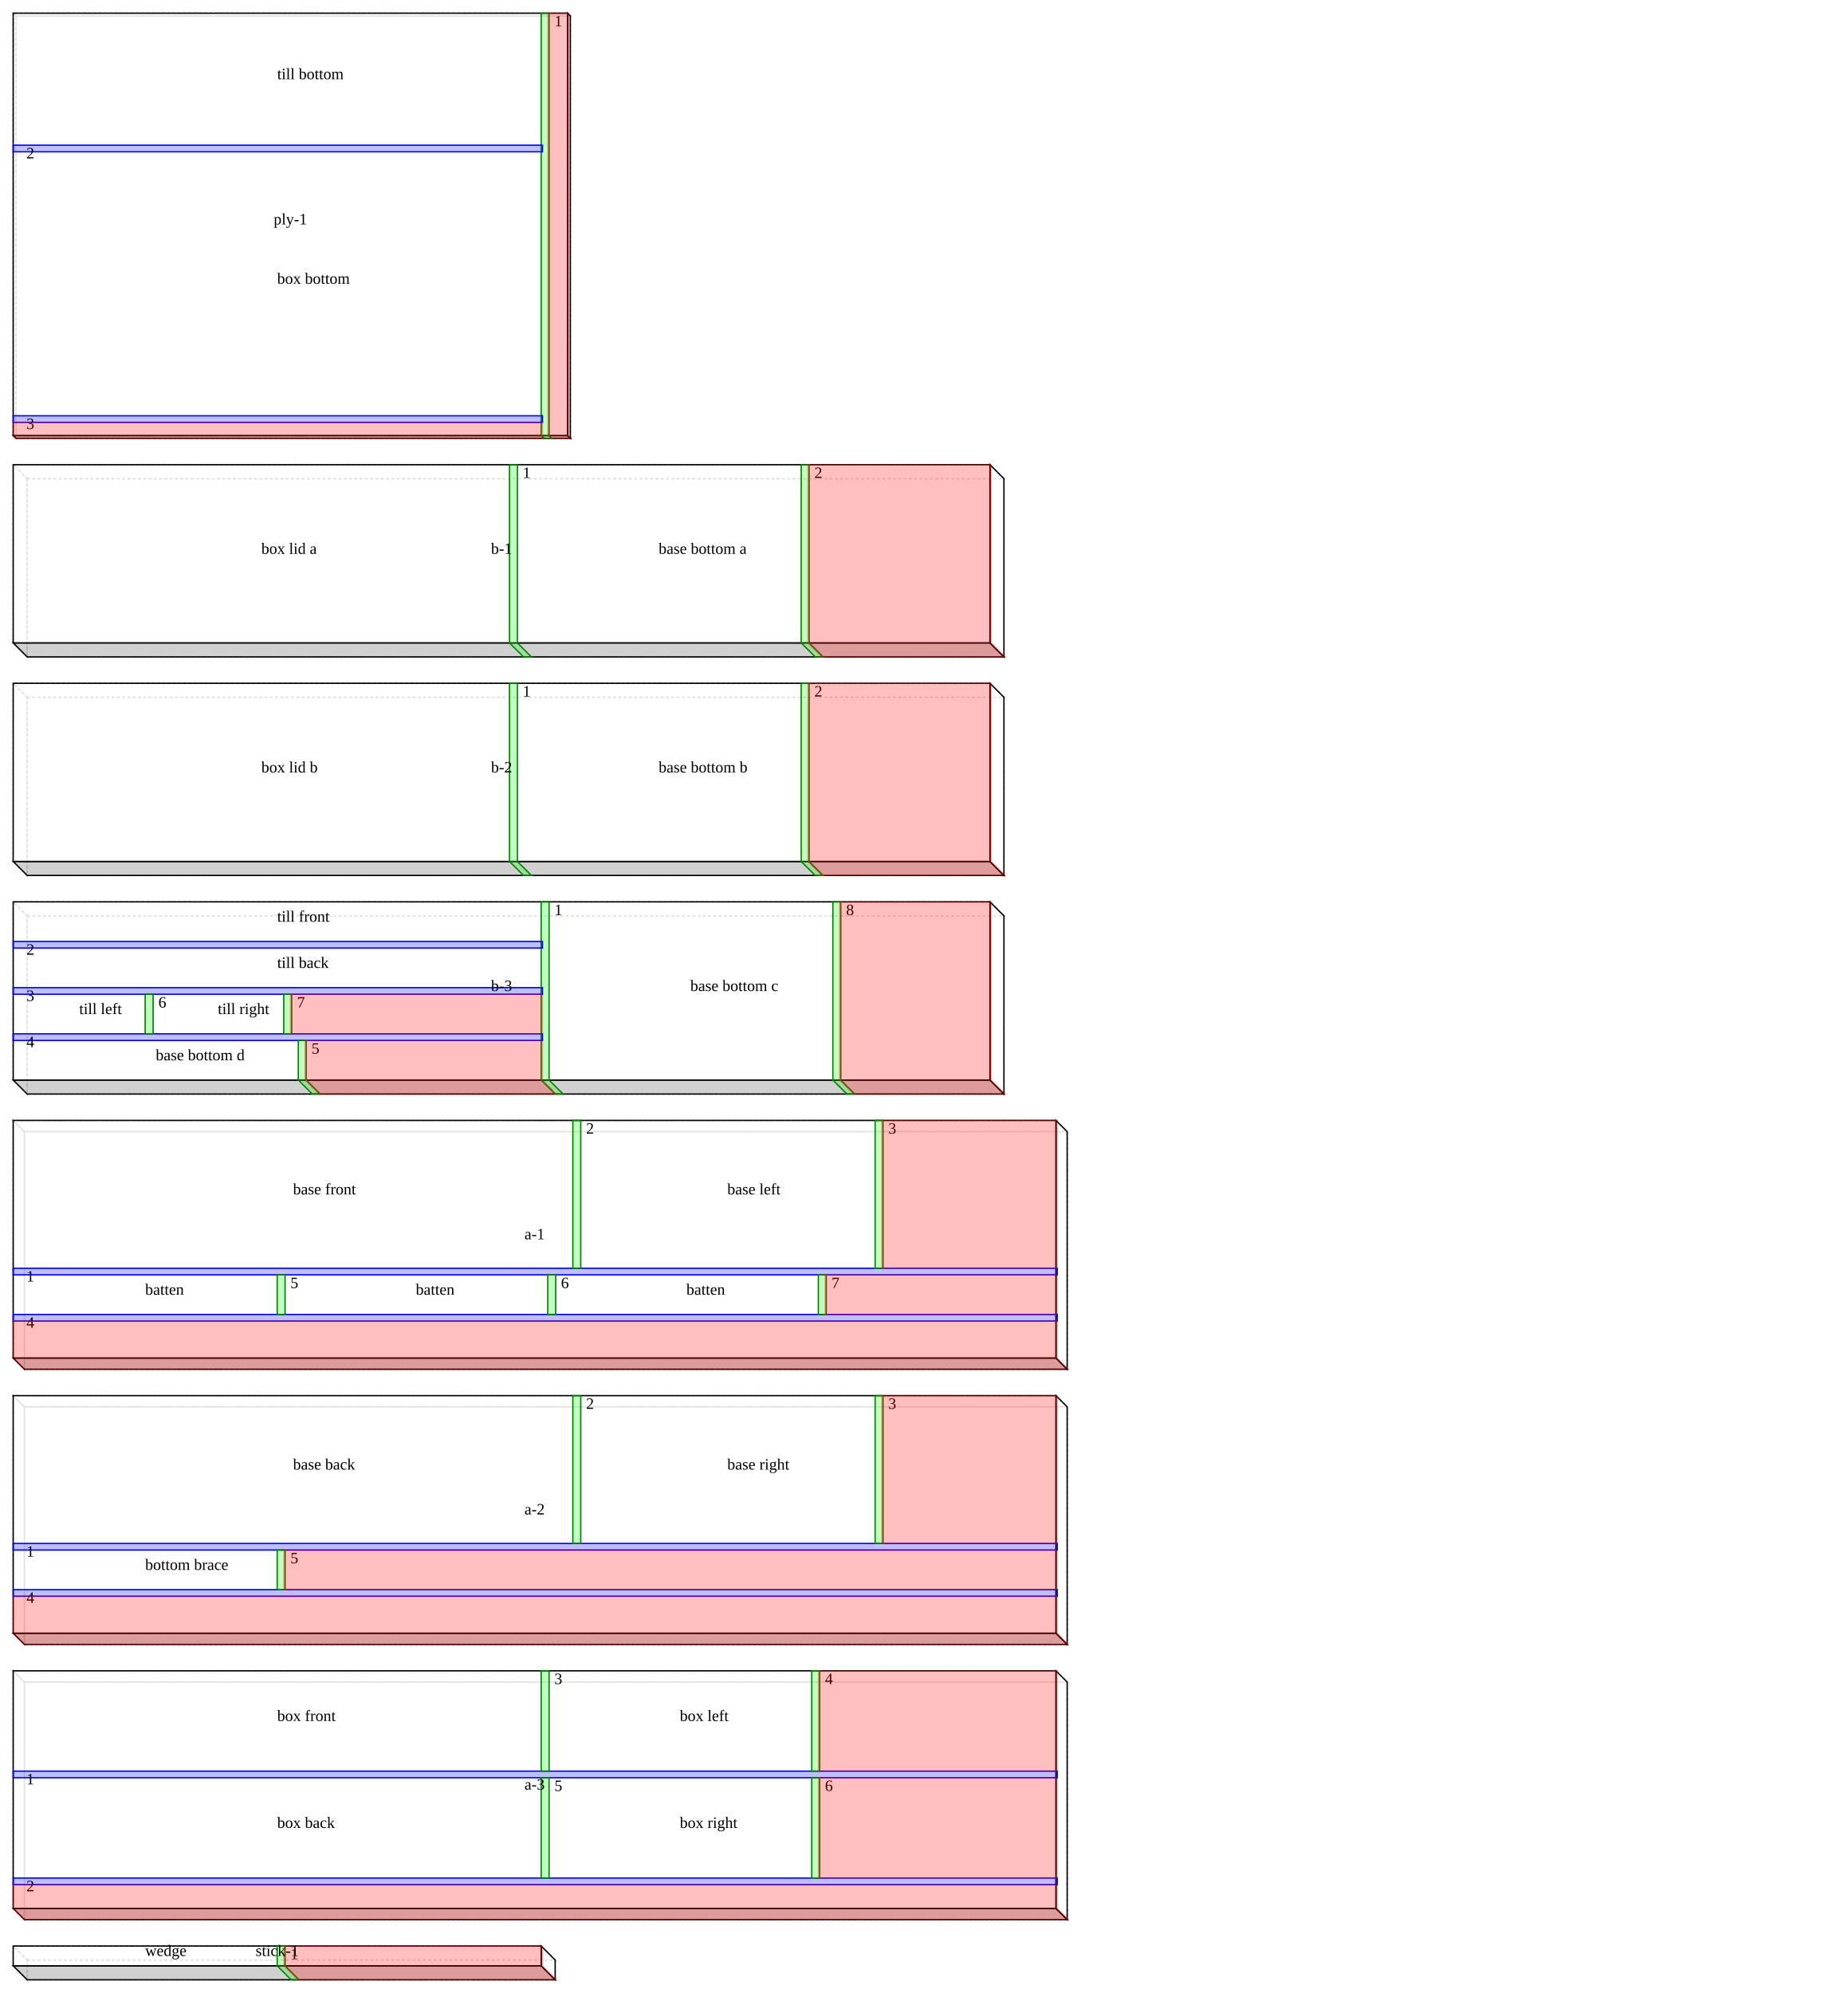
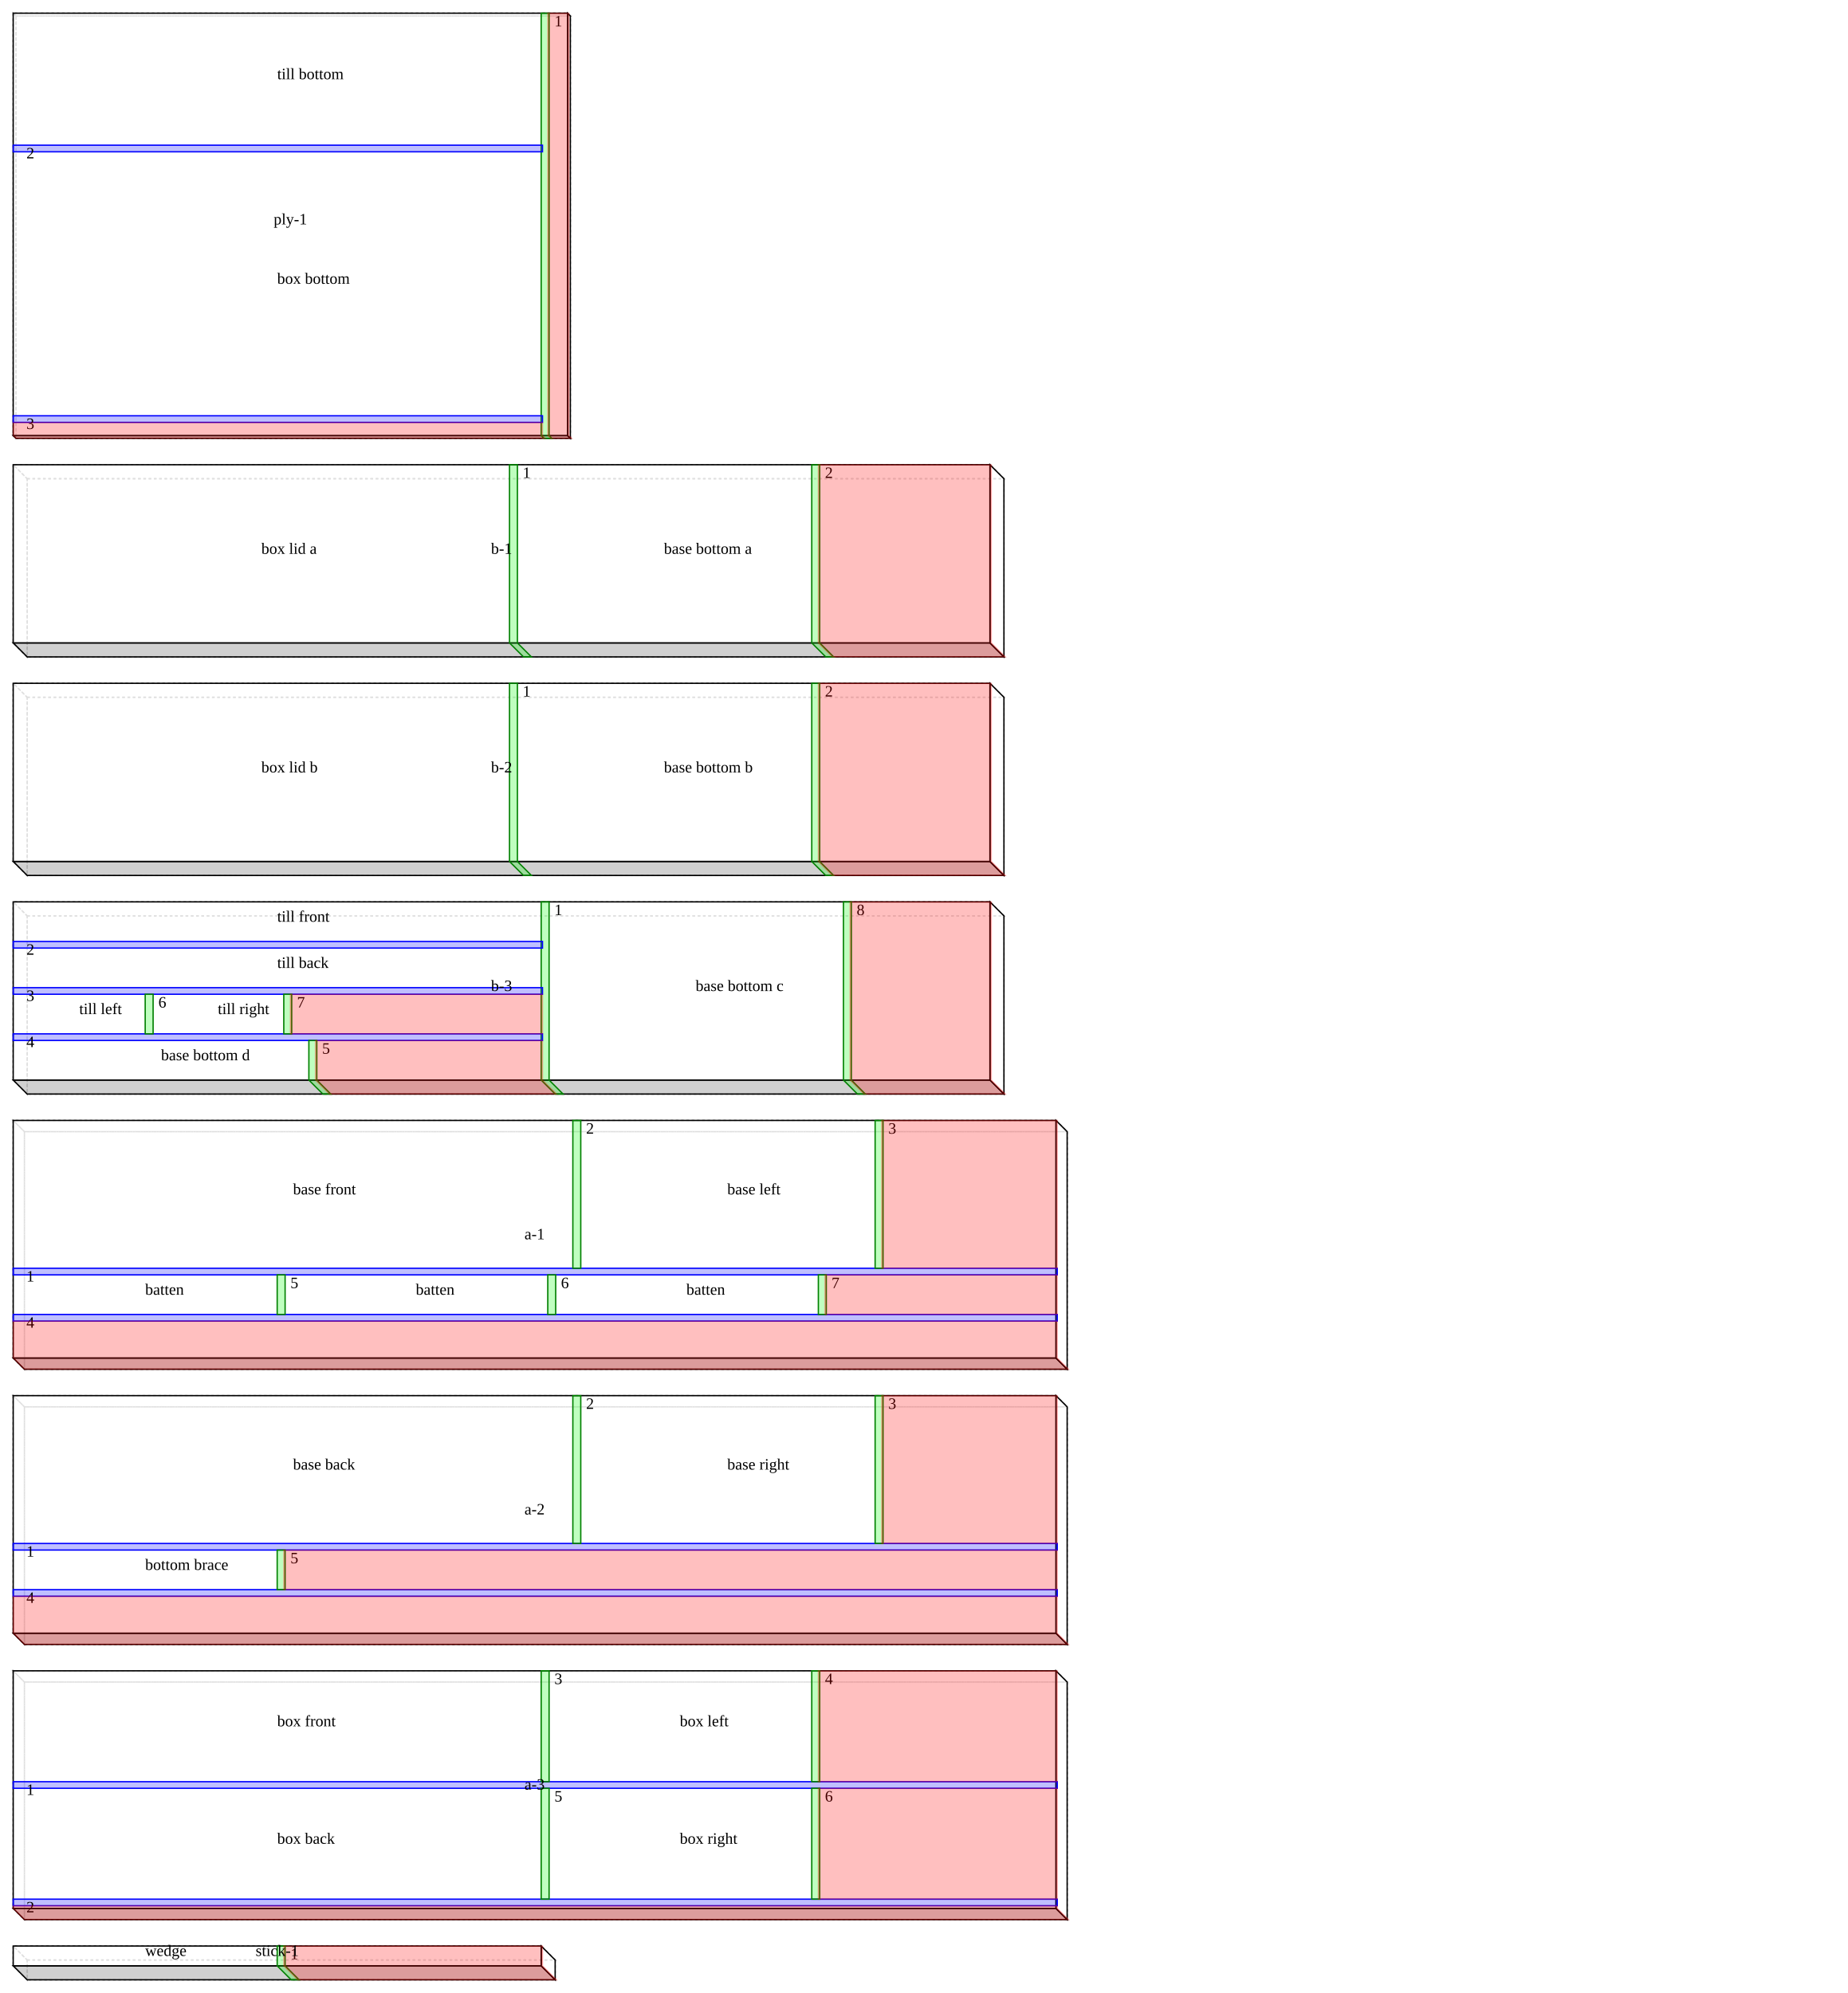
<svg xmlns="http://www.w3.org/2000/svg" width="1400" viewBox="0.0 0.0 1400.0 1510.0">
  <polygon fill="none" stroke-width="1" stroke-dasharray="2" stroke="gray" points="12.1,12.1 12.1,332.1 432.1,332.1 432.1,12.1" />
  <polygon fill="none" stroke-width="1" stroke-dasharray="2" stroke="gray" points="10.0,10.0 10.0,330.0 12.1,332.1 12.1,12.1" />
  <polygon fill="none" stroke-width="1" stroke-dasharray="2" stroke="gray" points="12.1,12.1 432.1,12.1 430.0,10.0 10.0,10.0" />
  <polygon fill="rgba(192,192,192,0.75)" stroke-width="1" stroke-dasharray="" stroke="black" points="10.0,330.0 430.0,330.0 432.1,332.1 12.1,332.1" />
  <polygon fill="rgba(255,255,255,0.75)" stroke-width="1" stroke-dasharray="" stroke="black" points="432.1,12.1 432.1,332.1 430.0,330.0 430.0,10.0" />
  <polygon fill="rgba(255,255,255,0.75)" stroke-width="1" stroke-dasharray="" stroke="black" points="10.0,10.0 430.0,10.0 430.0,330.0 10.0,330.0" />
  <polygon fill="rgba(0,255,0,0.25)" stroke-width="1" stroke-dasharray="" stroke="green" points="410.0,10.0 416.0,10.0 416.0,330.0 418.1,332.1 412.1,332.1 410.0,330.0" />
  <text style="" text-anchor="left" x="420.0" y="20" fill="black">1</text>
  <polygon fill="rgba(255,0,0,0.25)" stroke-width="1" stroke-dasharray="" stroke="rgba(255,0,0,0.25)" points="415.0,10.0 431.0,10.0 431.0,330.0 433.1,332.1 417.1,332.1 415.0,330.0" />
  <polygon fill="rgba(0,0,255,0.25)" stroke-width="1" stroke-dasharray="" stroke="blue" points="10.0,110.0 411.0,110.0 411.0,115.0 10.0,115.0" />
  <text style="" text-anchor="left" x="20" y="120.0" fill="black">2</text>
  <text style="" text-anchor="start" x="210.0" y="60.0" fill="black">till bottom</text>
  <polygon fill="rgba(0,0,255,0.25)" stroke-width="1" stroke-dasharray="" stroke="blue" points="10.0,315.0 411.0,315.0 411.0,320.0 10.0,320.0" />
  <text style="" text-anchor="left" x="20" y="325.0" fill="black">3</text>
  <text style="" text-anchor="start" x="210.0" y="215.0" fill="black">box bottom</text>
  <polygon fill="rgba(255,0,0,0.25)" stroke-width="1" stroke-dasharray="" stroke="rgba(255,0,0,0.25)" points="10.0,320.0 411.0,320.0 411.0,330.0 413.1,332.1 12.1,332.1 10.0,330.0" />
  <text style="" text-anchor="middle" x="220.0" y="170.0" fill="black">ply-1</text>
  <polygon fill="none" stroke-width="1" stroke-dasharray="2" stroke="gray" points="20.6,362.7 20.6,497.7 760.6,497.7 760.6,362.7" />
  <polygon fill="none" stroke-width="1" stroke-dasharray="2" stroke="gray" points="10.0,352.1 10.0,487.1 20.6,497.7 20.6,362.7" />
  <polygon fill="none" stroke-width="1" stroke-dasharray="2" stroke="gray" points="20.6,362.7 760.6,362.7 750.0,352.1 10.0,352.1" />
  <polygon fill="rgba(192,192,192,0.75)" stroke-width="1" stroke-dasharray="" stroke="black" points="10.0,487.1 750.0,487.1 760.6,497.7 20.6,497.7" />
  <polygon fill="rgba(255,255,255,0.75)" stroke-width="1" stroke-dasharray="" stroke="black" points="760.6,362.7 760.6,497.7 750.0,487.1 750.0,352.1" />
  <polygon fill="rgba(255,255,255,0.75)" stroke-width="1" stroke-dasharray="" stroke="black" points="10.0,352.1 750.0,352.1 750.0,487.1 10.0,487.1" />
  <polygon fill="rgba(0,255,0,0.25)" stroke-width="1" stroke-dasharray="" stroke="green" points="386.0,352.1 392.0,352.1 392.0,487.1 402.6,497.7 396.6,497.7 386.0,487.1" />
  <text style="" text-anchor="left" x="396.0" y="362.121" fill="black">1</text>
  <text style="" text-anchor="start" x="198.0" y="419.621" fill="black">box lid a</text>
-   <polygon fill="rgba(0,255,0,0.25)" stroke-width="1" stroke-dasharray="" stroke="green" points="607.0,352.1 613.0,352.1 613.0,487.1 623.6,497.7 617.6,497.7 607.0,487.1" />
-   <text style="" text-anchor="left" x="617.0" y="362.121" fill="black">2</text>
-   <text style="" text-anchor="start" x="499.0" y="419.621" fill="black">base bottom a</text>
-   <polygon fill="rgba(255,0,0,0.25)" stroke-width="1" stroke-dasharray="" stroke="rgba(255,0,0,0.25)" points="612.0,352.1 751.0,352.1 751.0,487.1 761.6,497.7 622.6,497.7 612.0,487.1" />
+   <polygon fill="rgba(0,255,0,0.25)" stroke-width="1" stroke-dasharray="" stroke="green" points="615.0,352.1 621.0,352.1 621.0,487.1 631.6,497.7 625.6,497.7 615.0,487.1" />
+   <text style="" text-anchor="left" x="625.0" y="362.121" fill="black">2</text>
+   <text style="" text-anchor="start" x="503.0" y="419.621" fill="black">base bottom a</text>
+   <polygon fill="rgba(255,0,0,0.25)" stroke-width="1" stroke-dasharray="" stroke="rgba(255,0,0,0.25)" points="620.0,352.1 751.0,352.1 751.0,487.1 761.6,497.7 630.6,497.7 620.0,487.1" />
  <text style="" text-anchor="middle" x="380.0" y="419.621" fill="black">b-1</text>
  <polygon fill="none" stroke-width="1" stroke-dasharray="2" stroke="gray" points="20.6,528.3 20.6,663.3 760.6,663.3 760.6,528.3" />
  <polygon fill="none" stroke-width="1" stroke-dasharray="2" stroke="gray" points="10.0,517.7 10.0,652.7 20.6,663.3 20.6,528.3" />
  <polygon fill="none" stroke-width="1" stroke-dasharray="2" stroke="gray" points="20.6,528.3 760.6,528.3 750.0,517.7 10.0,517.7" />
  <polygon fill="rgba(192,192,192,0.75)" stroke-width="1" stroke-dasharray="" stroke="black" points="10.0,652.7 750.0,652.7 760.6,663.3 20.6,663.3" />
  <polygon fill="rgba(255,255,255,0.75)" stroke-width="1" stroke-dasharray="" stroke="black" points="760.6,528.3 760.6,663.3 750.0,652.7 750.0,517.7" />
  <polygon fill="rgba(255,255,255,0.75)" stroke-width="1" stroke-dasharray="" stroke="black" points="10.0,517.7 750.0,517.7 750.0,652.7 10.0,652.7" />
  <polygon fill="rgba(0,255,0,0.25)" stroke-width="1" stroke-dasharray="" stroke="green" points="386.0,517.7 392.0,517.7 392.0,652.7 402.6,663.3 396.6,663.3 386.0,652.7" />
  <text style="" text-anchor="left" x="396.0" y="527.728" fill="black">1</text>
  <text style="" text-anchor="start" x="198.0" y="585.228" fill="black">box lid b</text>
-   <polygon fill="rgba(0,255,0,0.25)" stroke-width="1" stroke-dasharray="" stroke="green" points="607.0,517.7 613.0,517.7 613.0,652.7 623.6,663.3 617.6,663.3 607.0,652.7" />
-   <text style="" text-anchor="left" x="617.0" y="527.728" fill="black">2</text>
-   <text style="" text-anchor="start" x="499.0" y="585.228" fill="black">base bottom b</text>
-   <polygon fill="rgba(255,0,0,0.25)" stroke-width="1" stroke-dasharray="" stroke="rgba(255,0,0,0.25)" points="612.0,517.7 751.0,517.7 751.0,652.7 761.6,663.3 622.6,663.3 612.0,652.7" />
+   <polygon fill="rgba(0,255,0,0.25)" stroke-width="1" stroke-dasharray="" stroke="green" points="615.0,517.7 621.0,517.7 621.0,652.7 631.6,663.3 625.6,663.3 615.0,652.7" />
+   <text style="" text-anchor="left" x="625.0" y="527.728" fill="black">2</text>
+   <text style="" text-anchor="start" x="503.0" y="585.228" fill="black">base bottom b</text>
+   <polygon fill="rgba(255,0,0,0.25)" stroke-width="1" stroke-dasharray="" stroke="rgba(255,0,0,0.25)" points="620.0,517.7 751.0,517.7 751.0,652.7 761.6,663.3 630.6,663.3 620.0,652.7" />
  <text style="" text-anchor="middle" x="380.0" y="585.228" fill="black">b-2</text>
  <polygon fill="none" stroke-width="1" stroke-dasharray="2" stroke="gray" points="20.6,693.9 20.6,828.9 760.6,828.9 760.6,693.9" />
  <polygon fill="none" stroke-width="1" stroke-dasharray="2" stroke="gray" points="10.0,683.3 10.0,818.3 20.6,828.9 20.6,693.9" />
  <polygon fill="none" stroke-width="1" stroke-dasharray="2" stroke="gray" points="20.6,693.9 760.6,693.9 750.0,683.3 10.0,683.3" />
  <polygon fill="rgba(192,192,192,0.75)" stroke-width="1" stroke-dasharray="" stroke="black" points="10.0,818.3 750.0,818.3 760.6,828.9 20.6,828.9" />
  <polygon fill="rgba(255,255,255,0.75)" stroke-width="1" stroke-dasharray="" stroke="black" points="760.6,693.9 760.6,828.9 750.0,818.3 750.0,683.3" />
  <polygon fill="rgba(255,255,255,0.75)" stroke-width="1" stroke-dasharray="" stroke="black" points="10.0,683.3 750.0,683.3 750.0,818.3 10.0,818.3" />
  <polygon fill="rgba(0,255,0,0.25)" stroke-width="1" stroke-dasharray="" stroke="green" points="410.0,683.3 416.0,683.3 416.0,818.3 426.6,828.9 420.6,828.9 410.0,818.3" />
  <text style="" text-anchor="left" x="420.0" y="693.335" fill="black">1</text>
  <polygon fill="rgba(0,0,255,0.25)" stroke-width="1" stroke-dasharray="" stroke="blue" points="10.0,713.3 411.0,713.3 411.0,718.3 10.0,718.3" />
  <text style="" text-anchor="left" x="20" y="723.335" fill="black">2</text>
  <text style="" text-anchor="start" x="210.0" y="698.335" fill="black">till front</text>
  <polygon fill="rgba(0,0,255,0.25)" stroke-width="1" stroke-dasharray="" stroke="blue" points="10.0,748.3 411.0,748.3 411.0,753.3 10.0,753.3" />
  <text style="" text-anchor="left" x="20" y="758.335" fill="black">3</text>
  <text style="" text-anchor="start" x="210.0" y="733.335" fill="black">till back</text>
  <polygon fill="rgba(0,0,255,0.25)" stroke-width="1" stroke-dasharray="" stroke="blue" points="10.0,783.3 411.0,783.3 411.0,788.3 10.0,788.3" />
  <text style="" text-anchor="left" x="20" y="793.335" fill="black">4</text>
-   <polygon fill="rgba(0,255,0,0.25)" stroke-width="1" stroke-dasharray="" stroke="green" points="226.0,788.3 232.0,788.3 232.0,818.3 242.6,828.9 236.6,828.9 226.0,818.3" />
-   <text style="" text-anchor="left" x="236.0" y="798.335" fill="black">5</text>
-   <text style="" text-anchor="start" x="118.0" y="803.335" fill="black">base bottom d</text>
-   <polygon fill="rgba(255,0,0,0.25)" stroke-width="1" stroke-dasharray="" stroke="rgba(255,0,0,0.25)" points="231.0,788.3 411.0,788.3 411.0,818.3 421.6,828.9 241.6,828.9 231.0,818.3" />
+   <polygon fill="rgba(0,255,0,0.25)" stroke-width="1" stroke-dasharray="" stroke="green" points="234.0,788.3 240.0,788.3 240.0,818.3 250.6,828.9 244.6,828.9 234.0,818.3" />
+   <text style="" text-anchor="left" x="244.0" y="798.335" fill="black">5</text>
+   <text style="" text-anchor="start" x="122.0" y="803.335" fill="black">base bottom d</text>
+   <polygon fill="rgba(255,0,0,0.25)" stroke-width="1" stroke-dasharray="" stroke="rgba(255,0,0,0.25)" points="239.0,788.3 411.0,788.3 411.0,818.3 421.6,828.9 249.6,828.9 239.0,818.3" />
  <polygon fill="rgba(0,255,0,0.25)" stroke-width="1" stroke-dasharray="" stroke="green" points="110.0,753.3 116.0,753.3 116.0,783.3 110.0,783.3" />
  <text style="" text-anchor="left" x="120.0" y="763.335" fill="black">6</text>
  <text style="" text-anchor="start" x="60.0" y="768.335" fill="black">till left</text>
  <polygon fill="rgba(0,255,0,0.25)" stroke-width="1" stroke-dasharray="" stroke="green" points="215.0,753.3 221.0,753.3 221.0,783.3 215.0,783.3" />
  <text style="" text-anchor="left" x="225.0" y="763.335" fill="black">7</text>
  <text style="" text-anchor="start" x="165.0" y="768.335" fill="black">till right</text>
  <polygon fill="rgba(255,0,0,0.25)" stroke-width="1" stroke-dasharray="" stroke="rgba(255,0,0,0.25)" points="220.0,753.3 411.0,753.3 411.0,783.3 220.0,783.3" />
-   <polygon fill="rgba(0,255,0,0.25)" stroke-width="1" stroke-dasharray="" stroke="green" points="631.0,683.3 637.0,683.3 637.0,818.3 647.6,828.9 641.6,828.9 631.0,818.3" />
-   <text style="" text-anchor="left" x="641.0" y="693.335" fill="black">8</text>
-   <text style="" text-anchor="start" x="523.0" y="750.835" fill="black">base bottom c</text>
-   <polygon fill="rgba(255,0,0,0.25)" stroke-width="1" stroke-dasharray="" stroke="rgba(255,0,0,0.25)" points="636.0,683.3 751.0,683.3 751.0,818.3 761.6,828.9 646.6,828.9 636.0,818.3" />
+   <polygon fill="rgba(0,255,0,0.25)" stroke-width="1" stroke-dasharray="" stroke="green" points="639.0,683.3 645.0,683.3 645.0,818.3 655.6,828.9 649.6,828.9 639.0,818.3" />
+   <text style="" text-anchor="left" x="649.0" y="693.335" fill="black">8</text>
+   <text style="" text-anchor="start" x="527.0" y="750.835" fill="black">base bottom c</text>
+   <polygon fill="rgba(255,0,0,0.25)" stroke-width="1" stroke-dasharray="" stroke="rgba(255,0,0,0.25)" points="644.0,683.3 751.0,683.3 751.0,818.3 761.6,828.9 654.6,828.9 644.0,818.3" />
  <text style="" text-anchor="middle" x="380.0" y="750.835" fill="black">b-3</text>
  <polygon fill="none" stroke-width="1" stroke-dasharray="2" stroke="gray" points="18.5,857.4 18.5,1037.4 808.5,1037.4 808.5,857.4" />
  <polygon fill="none" stroke-width="1" stroke-dasharray="2" stroke="gray" points="10.0,848.9 10.0,1028.9 18.5,1037.4 18.5,857.4" />
  <polygon fill="none" stroke-width="1" stroke-dasharray="2" stroke="gray" points="18.5,857.4 808.5,857.4 800.0,848.9 10.0,848.9" />
  <polygon fill="rgba(192,192,192,0.75)" stroke-width="1" stroke-dasharray="" stroke="black" points="10.0,1028.9 800.0,1028.9 808.5,1037.4 18.5,1037.4" />
  <polygon fill="rgba(255,255,255,0.75)" stroke-width="1" stroke-dasharray="" stroke="black" points="808.5,857.4 808.5,1037.4 800.0,1028.9 800.0,848.9" />
  <polygon fill="rgba(255,255,255,0.75)" stroke-width="1" stroke-dasharray="" stroke="black" points="10.0,848.9 800.0,848.9 800.0,1028.9 10.0,1028.9" />
  <polygon fill="rgba(0,0,255,0.25)" stroke-width="1" stroke-dasharray="" stroke="blue" points="10.0,960.9 801.0,960.9 801.0,965.9 10.0,965.9" />
  <text style="" text-anchor="left" x="20" y="970.941" fill="black">1</text>
  <polygon fill="rgba(0,255,0,0.25)" stroke-width="1" stroke-dasharray="" stroke="green" points="434.0,848.9 440.0,848.9 440.0,960.9 434.0,960.9" />
  <text style="" text-anchor="left" x="444.0" y="858.941" fill="black">2</text>
  <text style="" text-anchor="start" x="222.0" y="904.941" fill="black">base front</text>
  <polygon fill="rgba(0,255,0,0.25)" stroke-width="1" stroke-dasharray="" stroke="green" points="663.0,848.9 669.0,848.9 669.0,960.9 663.0,960.9" />
  <text style="" text-anchor="left" x="673.0" y="858.941" fill="black">3</text>
  <text style="" text-anchor="start" x="551.0" y="904.941" fill="black">base left</text>
  <polygon fill="rgba(255,0,0,0.25)" stroke-width="1" stroke-dasharray="" stroke="rgba(255,0,0,0.25)" points="668.0,848.9 801.0,848.9 801.0,960.9 668.0,960.9" />
  <polygon fill="rgba(0,0,255,0.25)" stroke-width="1" stroke-dasharray="" stroke="blue" points="10.0,995.9 801.0,995.9 801.0,1000.9 10.0,1000.9" />
  <text style="" text-anchor="left" x="20" y="1005.941" fill="black">4</text>
  <polygon fill="rgba(0,255,0,0.25)" stroke-width="1" stroke-dasharray="" stroke="green" points="210.0,965.9 216.0,965.9 216.0,995.9 210.0,995.9" />
  <text style="" text-anchor="left" x="220.0" y="975.941" fill="black">5</text>
  <text style="" text-anchor="start" x="110.0" y="980.941" fill="black">batten</text>
  <polygon fill="rgba(0,255,0,0.25)" stroke-width="1" stroke-dasharray="" stroke="green" points="415.0,965.9 421.0,965.9 421.0,995.9 415.0,995.9" />
  <text style="" text-anchor="left" x="425.0" y="975.941" fill="black">6</text>
  <text style="" text-anchor="start" x="315.0" y="980.941" fill="black">batten</text>
  <polygon fill="rgba(0,255,0,0.25)" stroke-width="1" stroke-dasharray="" stroke="green" points="620.0,965.9 626.0,965.9 626.0,995.9 620.0,995.9" />
  <text style="" text-anchor="left" x="630.0" y="975.941" fill="black">7</text>
  <text style="" text-anchor="start" x="520.0" y="980.941" fill="black">batten</text>
  <polygon fill="rgba(255,0,0,0.25)" stroke-width="1" stroke-dasharray="" stroke="rgba(255,0,0,0.25)" points="625.0,965.9 801.0,965.9 801.0,995.9 625.0,995.9" />
  <polygon fill="rgba(255,0,0,0.25)" stroke-width="1" stroke-dasharray="" stroke="rgba(255,0,0,0.25)" points="10.0,1000.9 801.0,1000.9 801.0,1028.9 809.5,1037.4 18.5,1037.4 10.0,1028.9" />
  <text style="" text-anchor="middle" x="405.0" y="938.941" fill="black">a-1</text>
  <polygon fill="none" stroke-width="1" stroke-dasharray="2" stroke="gray" points="18.5,1065.9 18.5,1245.9 808.5,1245.9 808.5,1065.9" />
  <polygon fill="none" stroke-width="1" stroke-dasharray="2" stroke="gray" points="10.0,1057.4 10.0,1237.4 18.5,1245.9 18.5,1065.9" />
  <polygon fill="none" stroke-width="1" stroke-dasharray="2" stroke="gray" points="18.5,1065.9 808.5,1065.9 800.0,1057.4 10.0,1057.4" />
  <polygon fill="rgba(192,192,192,0.75)" stroke-width="1" stroke-dasharray="" stroke="black" points="10.0,1237.4 800.0,1237.4 808.5,1245.9 18.5,1245.9" />
  <polygon fill="rgba(255,255,255,0.75)" stroke-width="1" stroke-dasharray="" stroke="black" points="808.5,1065.9 808.5,1245.9 800.0,1237.4 800.0,1057.4" />
  <polygon fill="rgba(255,255,255,0.75)" stroke-width="1" stroke-dasharray="" stroke="black" points="10.0,1057.4 800.0,1057.4 800.0,1237.4 10.0,1237.4" />
  <polygon fill="rgba(0,0,255,0.25)" stroke-width="1" stroke-dasharray="" stroke="blue" points="10.0,1169.4 801.0,1169.4 801.0,1174.4 10.0,1174.4" />
  <text style="" text-anchor="left" x="20" y="1179.426" fill="black">1</text>
  <polygon fill="rgba(0,255,0,0.25)" stroke-width="1" stroke-dasharray="" stroke="green" points="434.0,1057.4 440.0,1057.4 440.0,1169.4 434.0,1169.4" />
  <text style="" text-anchor="left" x="444.0" y="1067.426" fill="black">2</text>
  <text style="" text-anchor="start" x="222.0" y="1113.426" fill="black">base back</text>
  <polygon fill="rgba(0,255,0,0.25)" stroke-width="1" stroke-dasharray="" stroke="green" points="663.0,1057.4 669.0,1057.4 669.0,1169.4 663.0,1169.4" />
  <text style="" text-anchor="left" x="673.0" y="1067.426" fill="black">3</text>
  <text style="" text-anchor="start" x="551.0" y="1113.426" fill="black">base right</text>
  <polygon fill="rgba(255,0,0,0.25)" stroke-width="1" stroke-dasharray="" stroke="rgba(255,0,0,0.25)" points="668.0,1057.4 801.0,1057.4 801.0,1169.4 668.0,1169.4" />
  <polygon fill="rgba(0,0,255,0.25)" stroke-width="1" stroke-dasharray="" stroke="blue" points="10.0,1204.4 801.0,1204.4 801.0,1209.4 10.0,1209.4" />
  <text style="" text-anchor="left" x="20" y="1214.426" fill="black">4</text>
  <polygon fill="rgba(0,255,0,0.25)" stroke-width="1" stroke-dasharray="" stroke="green" points="210.0,1174.4 216.0,1174.4 216.0,1204.4 210.0,1204.4" />
  <text style="" text-anchor="left" x="220.0" y="1184.426" fill="black">5</text>
  <text style="" text-anchor="start" x="110.0" y="1189.426" fill="black">bottom brace</text>
  <polygon fill="rgba(255,0,0,0.25)" stroke-width="1" stroke-dasharray="" stroke="rgba(255,0,0,0.25)" points="215.0,1174.4 801.0,1174.4 801.0,1204.4 215.0,1204.4" />
  <polygon fill="rgba(255,0,0,0.25)" stroke-width="1" stroke-dasharray="" stroke="rgba(255,0,0,0.25)" points="10.0,1209.4 801.0,1209.4 801.0,1237.4 809.5,1245.9 18.5,1245.9 10.0,1237.4" />
  <text style="" text-anchor="middle" x="405.0" y="1147.426" fill="black">a-2</text>
  <polygon fill="none" stroke-width="1" stroke-dasharray="2" stroke="gray" points="18.5,1274.4 18.5,1454.4 808.5,1454.4 808.5,1274.4" />
  <polygon fill="none" stroke-width="1" stroke-dasharray="2" stroke="gray" points="10.0,1265.9 10.0,1445.9 18.5,1454.4 18.5,1274.4" />
  <polygon fill="none" stroke-width="1" stroke-dasharray="2" stroke="gray" points="18.5,1274.4 808.5,1274.4 800.0,1265.9 10.0,1265.9" />
  <polygon fill="rgba(192,192,192,0.75)" stroke-width="1" stroke-dasharray="" stroke="black" points="10.0,1445.9 800.0,1445.9 808.5,1454.4 18.5,1454.4" />
  <polygon fill="rgba(255,255,255,0.75)" stroke-width="1" stroke-dasharray="" stroke="black" points="808.5,1274.4 808.5,1454.4 800.0,1445.9 800.0,1265.9" />
  <polygon fill="rgba(255,255,255,0.75)" stroke-width="1" stroke-dasharray="" stroke="black" points="10.0,1265.9 800.0,1265.9 800.0,1445.9 10.0,1445.9" />
-   <polygon fill="rgba(0,0,255,0.25)" stroke-width="1" stroke-dasharray="" stroke="blue" points="10.0,1341.9 801.0,1341.9 801.0,1346.9 10.0,1346.9" />
-   <text style="" text-anchor="left" x="20" y="1351.912" fill="black">1</text>
-   <polygon fill="rgba(0,0,255,0.25)" stroke-width="1" stroke-dasharray="" stroke="blue" points="10.0,1422.9 801.0,1422.9 801.0,1427.9 10.0,1427.9" />
-   <text style="" text-anchor="left" x="20" y="1432.912" fill="black">2</text>
-   <polygon fill="rgba(255,0,0,0.25)" stroke-width="1" stroke-dasharray="" stroke="rgba(255,0,0,0.25)" points="10.0,1427.9 801.0,1427.9 801.0,1445.9 809.5,1454.4 18.5,1454.4 10.0,1445.9" />
-   <polygon fill="rgba(0,255,0,0.25)" stroke-width="1" stroke-dasharray="" stroke="green" points="410.0,1265.9 416.0,1265.9 416.0,1341.9 410.0,1341.9" />
+   <polygon fill="rgba(0,0,255,0.25)" stroke-width="1" stroke-dasharray="" stroke="blue" points="10.0,1349.9 801.0,1349.9 801.0,1354.9 10.0,1354.9" />
+   <text style="" text-anchor="left" x="20" y="1359.912" fill="black">1</text>
+   <polygon fill="rgba(0,0,255,0.25)" stroke-width="1" stroke-dasharray="" stroke="blue" points="10.0,1438.9 801.0,1438.9 801.0,1443.9 10.0,1443.9" />
+   <text style="" text-anchor="left" x="20" y="1448.912" fill="black">2</text>
+   <polygon fill="rgba(255,0,0,0.25)" stroke-width="1" stroke-dasharray="" stroke="rgba(255,0,0,0.25)" points="10.0,1443.9 801.0,1443.9 801.0,1445.9 809.5,1454.4 18.5,1454.4 10.0,1445.9" />
+   <polygon fill="rgba(0,255,0,0.25)" stroke-width="1" stroke-dasharray="" stroke="green" points="410.0,1265.9 416.0,1265.9 416.0,1349.9 410.0,1349.9" />
  <text style="" text-anchor="left" x="420.0" y="1275.912" fill="black">3</text>
-   <text style="" text-anchor="start" x="210.0" y="1303.912" fill="black">box front</text>
-   <polygon fill="rgba(0,255,0,0.25)" stroke-width="1" stroke-dasharray="" stroke="green" points="615.0,1265.9 621.0,1265.9 621.0,1341.9 615.0,1341.9" />
+   <text style="" text-anchor="start" x="210.0" y="1307.912" fill="black">box front</text>
+   <polygon fill="rgba(0,255,0,0.25)" stroke-width="1" stroke-dasharray="" stroke="green" points="615.0,1265.9 621.0,1265.9 621.0,1349.9 615.0,1349.9" />
  <text style="" text-anchor="left" x="625.0" y="1275.912" fill="black">4</text>
-   <text style="" text-anchor="start" x="515.0" y="1303.912" fill="black">box left</text>
-   <polygon fill="rgba(255,0,0,0.25)" stroke-width="1" stroke-dasharray="" stroke="rgba(255,0,0,0.25)" points="620.0,1265.9 801.0,1265.9 801.0,1341.9 620.0,1341.9" />
-   <polygon fill="rgba(0,255,0,0.25)" stroke-width="1" stroke-dasharray="" stroke="green" points="410.0,1346.9 416.0,1346.9 416.0,1422.9 410.0,1422.9" />
-   <text style="" text-anchor="left" x="420.0" y="1356.912" fill="black">5</text>
-   <text style="" text-anchor="start" x="210.0" y="1384.912" fill="black">box back</text>
-   <polygon fill="rgba(0,255,0,0.25)" stroke-width="1" stroke-dasharray="" stroke="green" points="615.0,1346.9 621.0,1346.9 621.0,1422.9 615.0,1422.9" />
-   <text style="" text-anchor="left" x="625.0" y="1356.912" fill="black">6</text>
-   <text style="" text-anchor="start" x="515.0" y="1384.912" fill="black">box right</text>
-   <polygon fill="rgba(255,0,0,0.25)" stroke-width="1" stroke-dasharray="" stroke="rgba(255,0,0,0.25)" points="620.0,1346.9 801.0,1346.9 801.0,1422.9 620.0,1422.9" />
+   <text style="" text-anchor="start" x="515.0" y="1307.912" fill="black">box left</text>
+   <polygon fill="rgba(255,0,0,0.25)" stroke-width="1" stroke-dasharray="" stroke="rgba(255,0,0,0.25)" points="620.0,1265.9 801.0,1265.9 801.0,1349.9 620.0,1349.9" />
+   <polygon fill="rgba(0,255,0,0.25)" stroke-width="1" stroke-dasharray="" stroke="green" points="410.0,1354.9 416.0,1354.9 416.0,1438.9 410.0,1438.9" />
+   <text style="" text-anchor="left" x="420.0" y="1364.912" fill="black">5</text>
+   <text style="" text-anchor="start" x="210.0" y="1396.912" fill="black">box back</text>
+   <polygon fill="rgba(0,255,0,0.25)" stroke-width="1" stroke-dasharray="" stroke="green" points="615.0,1354.9 621.0,1354.9 621.0,1438.9 615.0,1438.9" />
+   <text style="" text-anchor="left" x="625.0" y="1364.912" fill="black">6</text>
+   <text style="" text-anchor="start" x="515.0" y="1396.912" fill="black">box right</text>
+   <polygon fill="rgba(255,0,0,0.25)" stroke-width="1" stroke-dasharray="" stroke="rgba(255,0,0,0.25)" points="620.0,1354.9 801.0,1354.9 801.0,1438.9 620.0,1438.9" />
  <text style="" text-anchor="middle" x="405.0" y="1355.912" fill="black">a-3</text>
  <polygon fill="none" stroke-width="1" stroke-dasharray="2" stroke="gray" points="20.6,1485.0 20.6,1500.0 420.6,1500.0 420.6,1485.0" />
  <polygon fill="none" stroke-width="1" stroke-dasharray="2" stroke="gray" points="10.0,1474.4 10.0,1489.4 20.6,1500.0 20.6,1485.0" />
  <polygon fill="none" stroke-width="1" stroke-dasharray="2" stroke="gray" points="20.6,1485.0 420.6,1485.0 410.0,1474.4 10.0,1474.4" />
  <polygon fill="rgba(192,192,192,0.75)" stroke-width="1" stroke-dasharray="" stroke="black" points="10.0,1489.4 410.0,1489.4 420.6,1500.0 20.6,1500.0" />
  <polygon fill="rgba(255,255,255,0.75)" stroke-width="1" stroke-dasharray="" stroke="black" points="420.6,1485.0 420.6,1500.0 410.0,1489.4 410.0,1474.4" />
  <polygon fill="rgba(255,255,255,0.75)" stroke-width="1" stroke-dasharray="" stroke="black" points="10.0,1474.4 410.0,1474.4 410.0,1489.4 10.0,1489.4" />
  <polygon fill="rgba(0,255,0,0.25)" stroke-width="1" stroke-dasharray="" stroke="green" points="210.0,1474.4 216.0,1474.4 216.0,1489.4 226.6,1500.0 220.6,1500.0 210.0,1489.4" />
  <text style="" text-anchor="left" x="220.0" y="1484.397" fill="black">1</text>
  <text style="" text-anchor="start" x="110.0" y="1481.897" fill="black">wedge</text>
  <polygon fill="rgba(255,0,0,0.25)" stroke-width="1" stroke-dasharray="" stroke="rgba(255,0,0,0.25)" points="215.0,1474.4 411.0,1474.4 411.0,1489.4 421.6,1500.0 225.6,1500.0 215.0,1489.4" />
  <text style="" text-anchor="middle" x="210.0" y="1481.897" fill="black">stick-1</text>
</svg>
